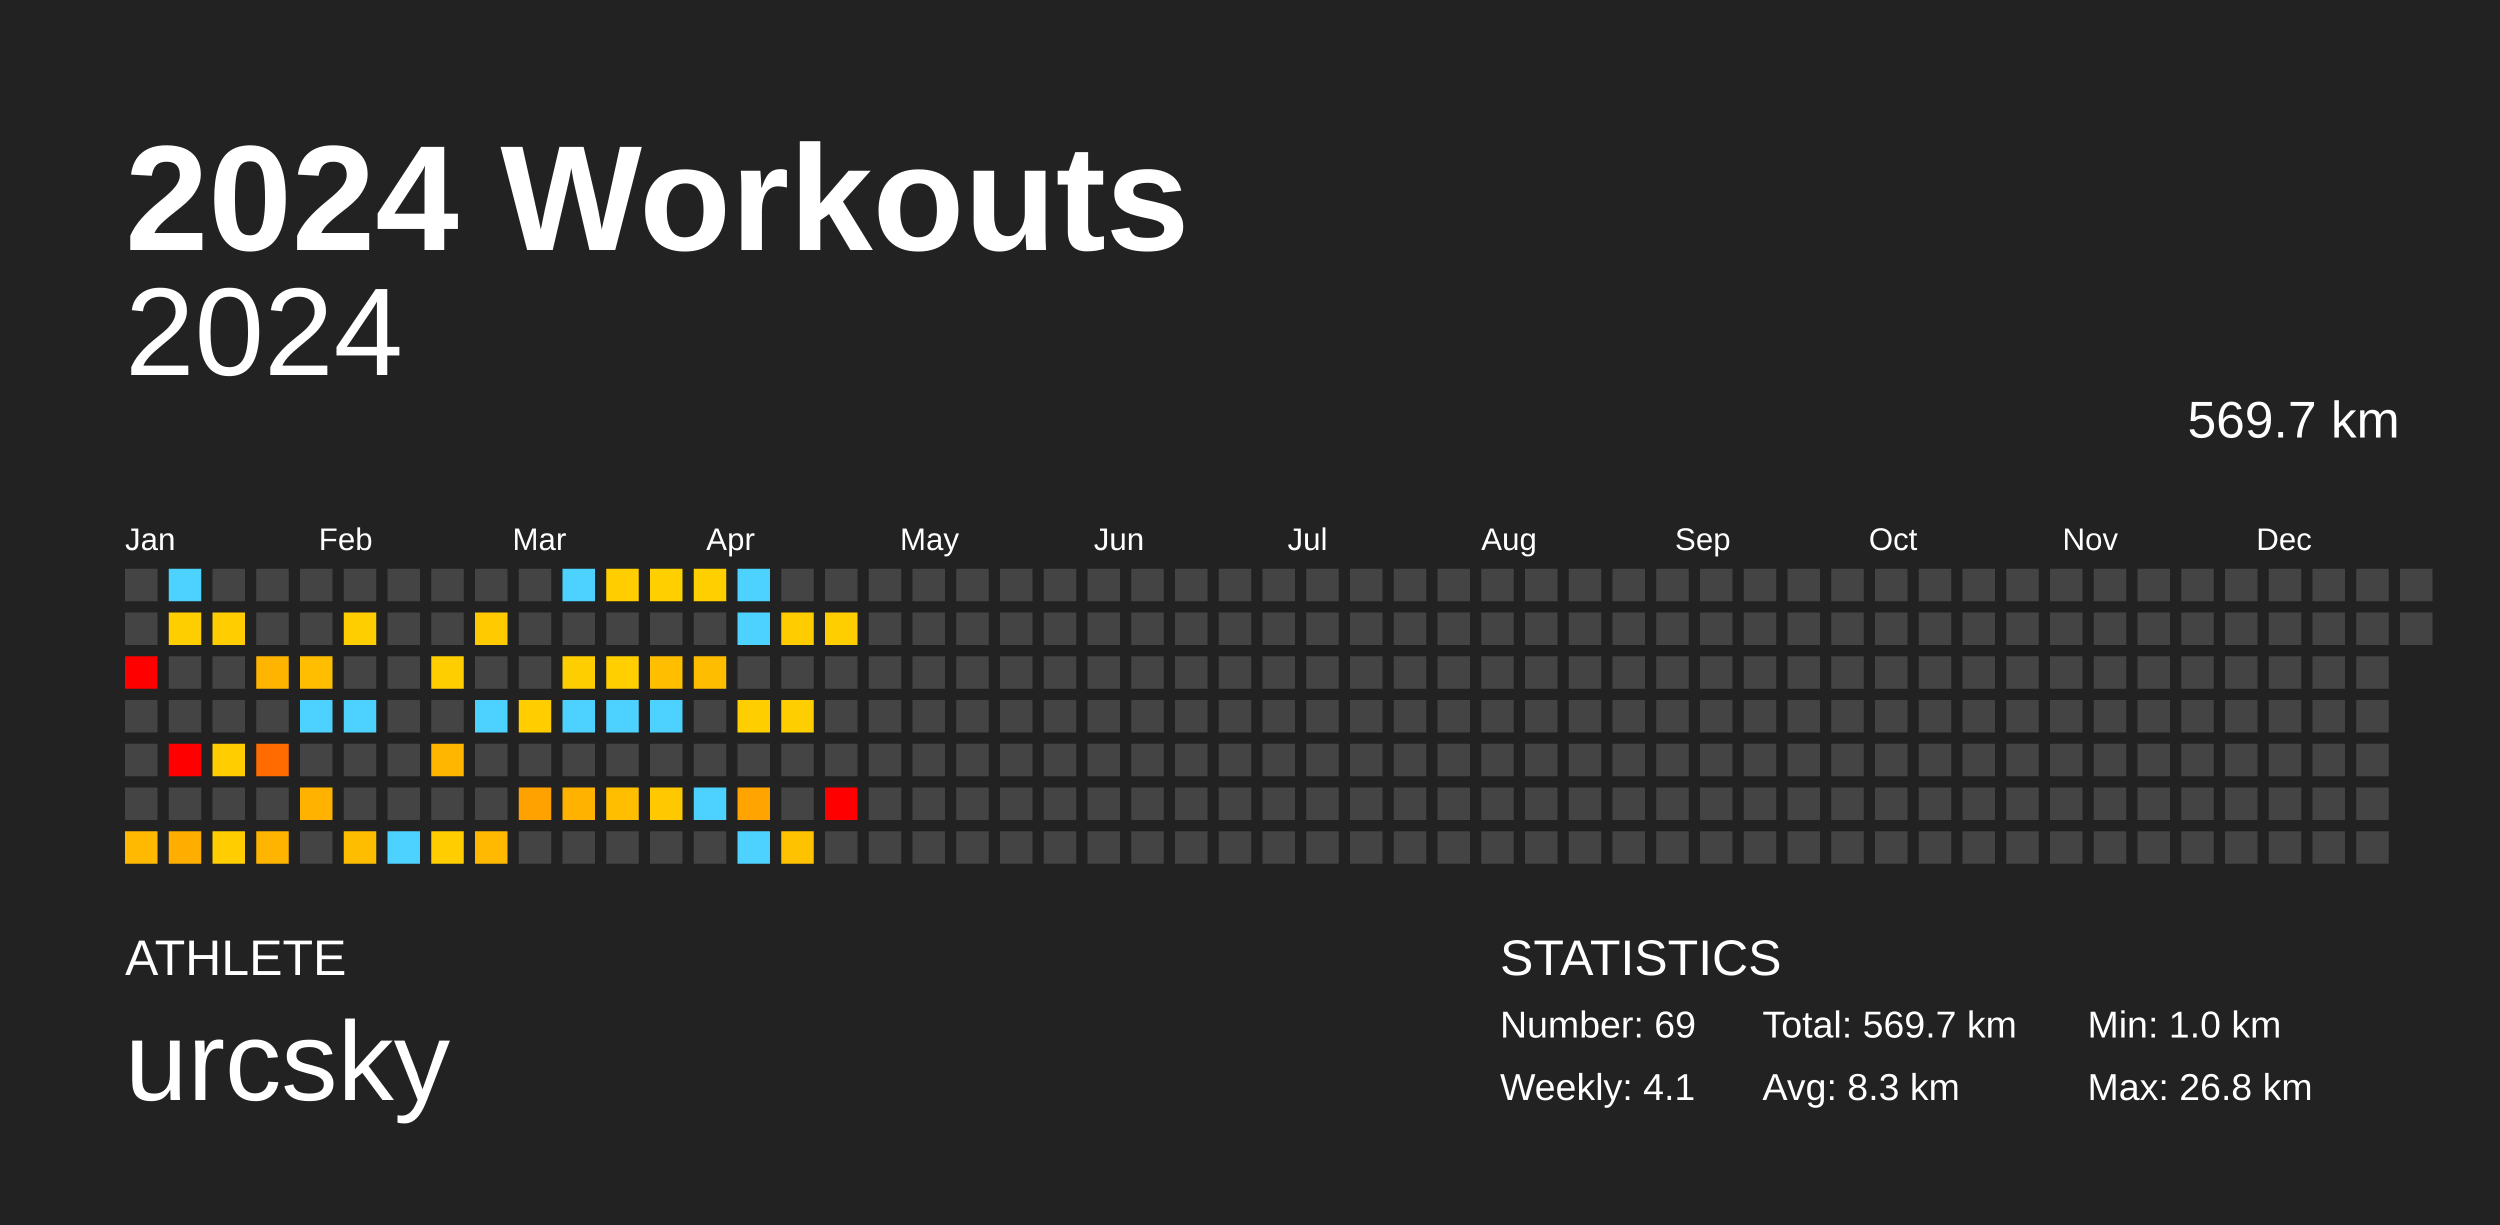
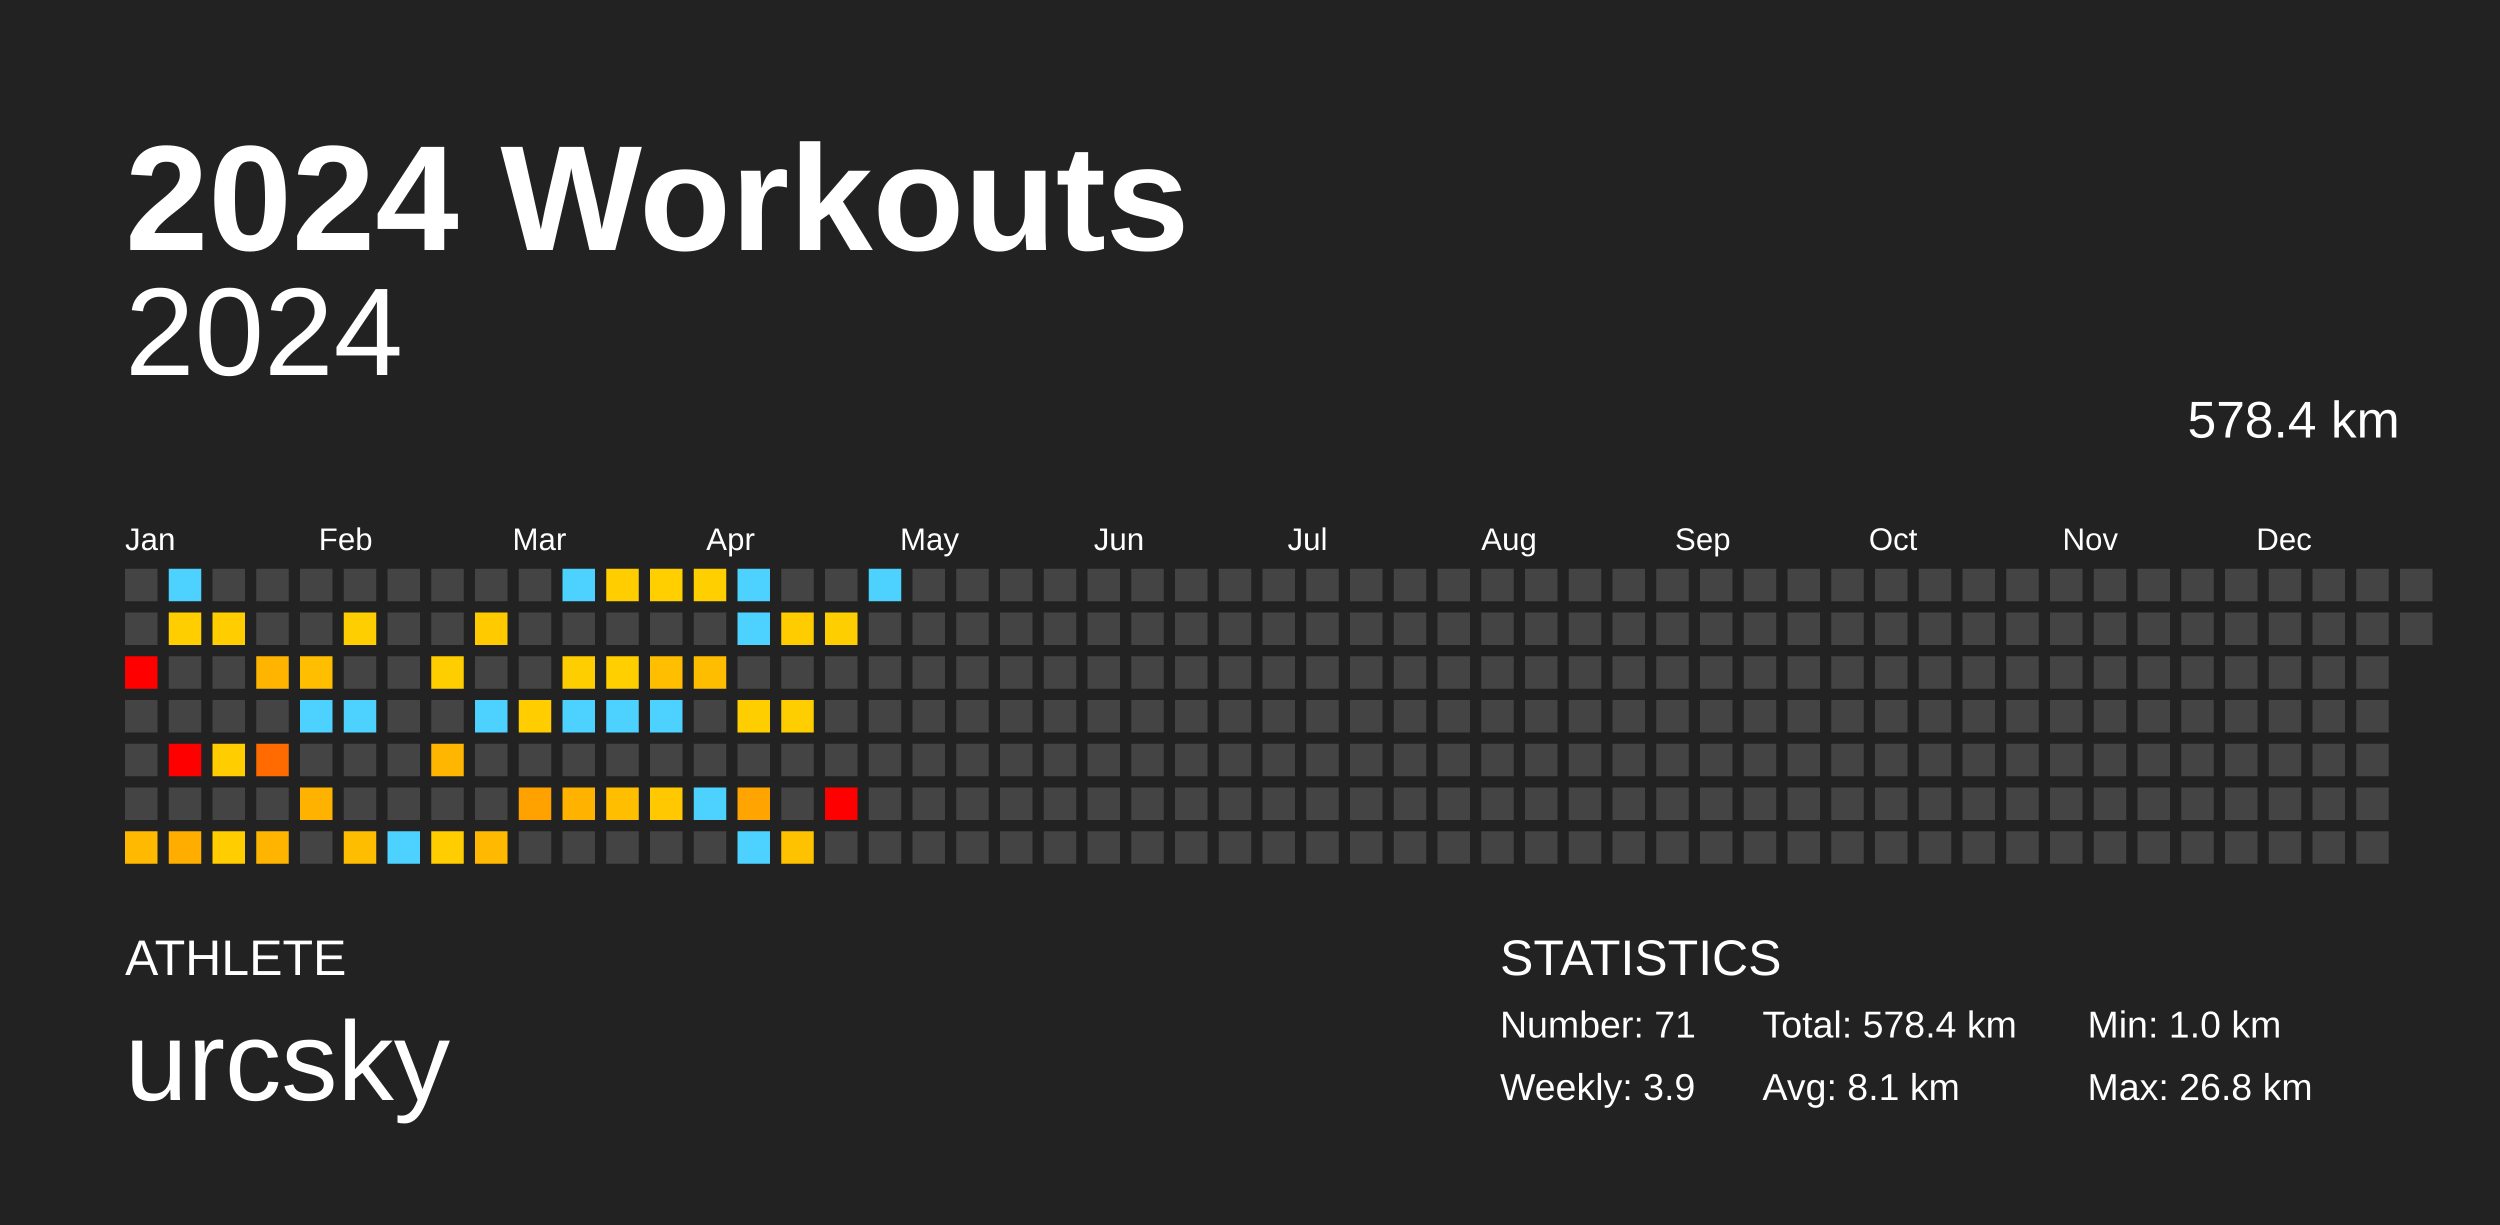
<svg xmlns="http://www.w3.org/2000/svg" baseProfile="full" height="98mm" version="1.1" viewBox="0,0,200,98" width="200mm">
  <defs />
  <rect fill="#222222" height="98" width="200" x="0" y="0" />
  <text fill="#FFFFFF" style="font-size:12px; font-family:Arial; font-weight:bold;" x="10" y="20">2024 Workouts</text>
  <text fill="#FFFFFF" style="font-size:4px; font-family:Arial" x="10" y="78">ATHLETE</text>
  <text fill="#FFFFFF" style="font-size:9px; font-family:Arial" x="10" y="88">urcsky</text>
  <text fill="#FFFFFF" style="font-size:4px; font-family:Arial" x="120" y="78">STATISTICS</text>
-   <text fill="#FFFFFF" style="font-size:3px; font-family:Arial" x="120" y="83">Number: 69</text>
-   <text fill="#FFFFFF" style="font-size:3px; font-family:Arial" x="120" y="88">Weekly: 4.1</text>
-   <text fill="#FFFFFF" style="font-size:3px; font-family:Arial" x="141" y="83">Total: 569.7 km</text>
-   <text fill="#FFFFFF" style="font-size:3px; font-family:Arial" x="141" y="88">Avg: 8.3 km</text>
+   <text fill="#FFFFFF" style="font-size:3px; font-family:Arial" x="120" y="83">Number: 71</text>
+   <text fill="#FFFFFF" style="font-size:3px; font-family:Arial" x="120" y="88">Weekly: 3.9</text>
+   <text fill="#FFFFFF" style="font-size:3px; font-family:Arial" x="141" y="83">Total: 578.4 km</text>
+   <text fill="#FFFFFF" style="font-size:3px; font-family:Arial" x="141" y="88">Avg: 8.1 km</text>
  <text fill="#FFFFFF" style="font-size:3px; font-family:Arial" x="167" y="83">Min: 1.0 km</text>
  <text fill="#FFFFFF" style="font-size:3px; font-family:Arial" x="167" y="88">Max: 26.8 km</text>
  <text alignment-baseline="hanging" fill="#FFFFFF" style="font-size:10.0px; font-family:Arial;" x="10" y="30">2024</text>
-   <text alignment-baseline="hanging" fill="#FFFFFF" style="font-size:4.125px; font-family:Arial;" x="175" y="35">569.7 km</text>
+   <text alignment-baseline="hanging" fill="#FFFFFF" style="font-size:4.125px; font-family:Arial;" x="175" y="35">578.4 km</text>
  <text fill="#FFFFFF" style="font-size:2.5px; font-family:Arial" x="10.0" y="44">Jan</text>
  <text fill="#FFFFFF" style="font-size:2.5px; font-family:Arial" x="25.5" y="44">Feb</text>
  <text fill="#FFFFFF" style="font-size:2.5px; font-family:Arial" x="41.0" y="44">Mar</text>
  <text fill="#FFFFFF" style="font-size:2.5px; font-family:Arial" x="56.5" y="44">Apr</text>
  <text fill="#FFFFFF" style="font-size:2.5px; font-family:Arial" x="72.0" y="44">May</text>
  <text fill="#FFFFFF" style="font-size:2.5px; font-family:Arial" x="87.5" y="44">Jun</text>
  <text fill="#FFFFFF" style="font-size:2.5px; font-family:Arial" x="103.0" y="44">Jul</text>
  <text fill="#FFFFFF" style="font-size:2.5px; font-family:Arial" x="118.5" y="44">Aug</text>
  <text fill="#FFFFFF" style="font-size:2.5px; font-family:Arial" x="134.0" y="44">Sep</text>
  <text fill="#FFFFFF" style="font-size:2.5px; font-family:Arial" x="149.5" y="44">Oct</text>
  <text fill="#FFFFFF" style="font-size:2.5px; font-family:Arial" x="165.0" y="44">Nov</text>
  <text fill="#FFFFFF" style="font-size:2.5px; font-family:Arial" x="180.5" y="44">Dec</text>
  <rect fill="#444444" height="2.6" width="2.6" x="10.0" y="45.5" />
  <rect fill="#444444" height="2.6" width="2.6" x="10.0" y="49.0" />
  <rect fill="red" height="2.6" width="2.6" x="10.0" y="52.5" />
  <rect fill="#444444" height="2.6" width="2.6" x="10.0" y="56.0" />
  <rect fill="#444444" height="2.6" width="2.6" x="10.0" y="59.5" />
  <rect fill="#444444" height="2.6" width="2.6" x="10.0" y="63.0" />
  <rect fill="#ffb900" height="2.6" width="2.6" x="10.0" y="66.5" />
  <rect fill="#4dd2ff" height="2.6" width="2.6" x="13.5" y="45.5" />
  <rect fill="#ffce00" height="2.6" width="2.6" x="13.5" y="49.0" />
  <rect fill="#444444" height="2.6" width="2.6" x="13.5" y="52.5" />
  <rect fill="#444444" height="2.6" width="2.6" x="13.5" y="56.0" />
  <rect fill="red" height="2.6" width="2.6" x="13.5" y="59.5" />
  <rect fill="#444444" height="2.6" width="2.6" x="13.5" y="63.0" />
  <rect fill="#ffae00" height="2.6" width="2.6" x="13.5" y="66.5" />
  <rect fill="#444444" height="2.6" width="2.6" x="17.0" y="45.5" />
  <rect fill="#ffcd00" height="2.6" width="2.6" x="17.0" y="49.0" />
  <rect fill="#444444" height="2.6" width="2.6" x="17.0" y="52.5" />
  <rect fill="#444444" height="2.6" width="2.6" x="17.0" y="56.0" />
  <rect fill="#ffcd00" height="2.6" width="2.6" x="17.0" y="59.5" />
  <rect fill="#444444" height="2.6" width="2.6" x="17.0" y="63.0" />
  <rect fill="#ffcd00" height="2.6" width="2.6" x="17.0" y="66.5" />
  <rect fill="#444444" height="2.6" width="2.6" x="20.5" y="45.5" />
  <rect fill="#444444" height="2.6" width="2.6" x="20.5" y="49.0" />
  <rect fill="#ffb500" height="2.6" width="2.6" x="20.5" y="52.5" />
  <rect fill="#444444" height="2.6" width="2.6" x="20.5" y="56.0" />
  <rect fill="#ff6b00" height="2.6" width="2.6" x="20.5" y="59.5" />
  <rect fill="#444444" height="2.6" width="2.6" x="20.5" y="63.0" />
  <rect fill="#ffb500" height="2.6" width="2.6" x="20.5" y="66.5" />
  <rect fill="#444444" height="2.6" width="2.6" x="24.0" y="45.5" />
  <rect fill="#444444" height="2.6" width="2.6" x="24.0" y="49.0" />
  <rect fill="#ffbf00" height="2.6" width="2.6" x="24.0" y="52.5" />
  <rect fill="#4dd2ff" height="2.6" width="2.6" x="24.0" y="56.0" />
  <rect fill="#444444" height="2.6" width="2.6" x="24.0" y="59.5" />
  <rect fill="#ffb200" height="2.6" width="2.6" x="24.0" y="63.0" />
  <rect fill="#444444" height="2.6" width="2.6" x="24.0" y="66.5" />
  <rect fill="#444444" height="2.6" width="2.6" x="27.5" y="45.5" />
  <rect fill="#ffce00" height="2.6" width="2.6" x="27.5" y="49.0" />
  <rect fill="#444444" height="2.6" width="2.6" x="27.5" y="52.5" />
  <rect fill="#4dd2ff" height="2.6" width="2.6" x="27.5" y="56.0" />
  <rect fill="#444444" height="2.6" width="2.6" x="27.5" y="59.5" />
  <rect fill="#444444" height="2.6" width="2.6" x="27.5" y="63.0" />
  <rect fill="#ffbd00" height="2.6" width="2.6" x="27.5" y="66.5" />
  <rect fill="#444444" height="2.6" width="2.6" x="31.0" y="45.5" />
  <rect fill="#444444" height="2.6" width="2.6" x="31.0" y="49.0" />
  <rect fill="#444444" height="2.6" width="2.6" x="31.0" y="52.5" />
  <rect fill="#444444" height="2.6" width="2.6" x="31.0" y="56.0" />
  <rect fill="#444444" height="2.6" width="2.6" x="31.0" y="59.5" />
  <rect fill="#444444" height="2.6" width="2.6" x="31.0" y="63.0" />
  <rect fill="#4dd2ff" height="2.6" width="2.6" x="31.0" y="66.5" />
  <rect fill="#444444" height="2.6" width="2.6" x="34.5" y="45.5" />
  <rect fill="#444444" height="2.6" width="2.6" x="34.5" y="49.0" />
  <rect fill="#ffce00" height="2.6" width="2.6" x="34.5" y="52.5" />
  <rect fill="#444444" height="2.6" width="2.6" x="34.5" y="56.0" />
  <rect fill="#ffb600" height="2.6" width="2.6" x="34.5" y="59.5" />
  <rect fill="#444444" height="2.6" width="2.6" x="34.5" y="63.0" />
  <rect fill="#ffcd00" height="2.6" width="2.6" x="34.5" y="66.5" />
  <rect fill="#444444" height="2.6" width="2.6" x="38.0" y="45.5" />
  <rect fill="#ffcb00" height="2.6" width="2.6" x="38.0" y="49.0" />
  <rect fill="#444444" height="2.6" width="2.6" x="38.0" y="52.5" />
  <rect fill="#4dd2ff" height="2.6" width="2.6" x="38.0" y="56.0" />
  <rect fill="#444444" height="2.6" width="2.6" x="38.0" y="59.5" />
  <rect fill="#444444" height="2.6" width="2.6" x="38.0" y="63.0" />
  <rect fill="#ffb900" height="2.6" width="2.6" x="38.0" y="66.5" />
  <rect fill="#444444" height="2.6" width="2.6" x="41.5" y="45.5" />
  <rect fill="#444444" height="2.6" width="2.6" x="41.5" y="49.0" />
  <rect fill="#444444" height="2.6" width="2.6" x="41.5" y="52.5" />
  <rect fill="#ffcd00" height="2.6" width="2.6" x="41.5" y="56.0" />
  <rect fill="#444444" height="2.6" width="2.6" x="41.5" y="59.5" />
  <rect fill="#ffa200" height="2.6" width="2.6" x="41.5" y="63.0" />
  <rect fill="#444444" height="2.6" width="2.6" x="41.5" y="66.5" />
  <rect fill="#4dd2ff" height="2.6" width="2.6" x="45.0" y="45.5" />
  <rect fill="#444444" height="2.6" width="2.6" x="45.0" y="49.0" />
  <rect fill="#ffce00" height="2.6" width="2.6" x="45.0" y="52.5" />
  <rect fill="#4dd2ff" height="2.6" width="2.6" x="45.0" y="56.0" />
  <rect fill="#444444" height="2.6" width="2.6" x="45.0" y="59.5" />
  <rect fill="#ffb300" height="2.6" width="2.6" x="45.0" y="63.0" />
  <rect fill="#444444" height="2.6" width="2.6" x="45.0" y="66.5" />
  <rect fill="#ffcd00" height="2.6" width="2.6" x="48.5" y="45.5" />
  <rect fill="#444444" height="2.6" width="2.6" x="48.5" y="49.0" />
  <rect fill="#ffcf00" height="2.6" width="2.6" x="48.5" y="52.5" />
  <rect fill="#4dd2ff" height="2.6" width="2.6" x="48.5" y="56.0" />
  <rect fill="#444444" height="2.6" width="2.6" x="48.5" y="59.5" />
  <rect fill="#ffbf00" height="2.6" width="2.6" x="48.5" y="63.0" />
  <rect fill="#444444" height="2.6" width="2.6" x="48.5" y="66.5" />
  <rect fill="#ffcf00" height="2.6" width="2.6" x="52.0" y="45.5" />
  <rect fill="#444444" height="2.6" width="2.6" x="52.0" y="49.0" />
  <rect fill="#ffbe00" height="2.6" width="2.6" x="52.0" y="52.5" />
  <rect fill="#4dd2ff" height="2.6" width="2.6" x="52.0" y="56.0" />
  <rect fill="#444444" height="2.6" width="2.6" x="52.0" y="59.5" />
  <rect fill="#ffc800" height="2.6" width="2.6" x="52.0" y="63.0" />
  <rect fill="#444444" height="2.6" width="2.6" x="52.0" y="66.5" />
  <rect fill="#ffcf00" height="2.6" width="2.6" x="55.5" y="45.5" />
  <rect fill="#444444" height="2.6" width="2.6" x="55.5" y="49.0" />
  <rect fill="#ffbd00" height="2.6" width="2.6" x="55.5" y="52.5" />
  <rect fill="#444444" height="2.6" width="2.6" x="55.5" y="56.0" />
  <rect fill="#444444" height="2.6" width="2.6" x="55.5" y="59.5" />
  <rect fill="#4dd2ff" height="2.6" width="2.6" x="55.5" y="63.0" />
  <rect fill="#444444" height="2.6" width="2.6" x="55.5" y="66.5" />
  <rect fill="#4dd2ff" height="2.6" width="2.6" x="59.0" y="45.5" />
  <rect fill="#4dd2ff" height="2.6" width="2.6" x="59.0" y="49.0" />
  <rect fill="#444444" height="2.6" width="2.6" x="59.0" y="52.5" />
  <rect fill="#ffce00" height="2.6" width="2.6" x="59.0" y="56.0" />
  <rect fill="#444444" height="2.6" width="2.6" x="59.0" y="59.5" />
  <rect fill="#ffa400" height="2.6" width="2.6" x="59.0" y="63.0" />
  <rect fill="#4dd2ff" height="2.6" width="2.6" x="59.0" y="66.5" />
  <rect fill="#444444" height="2.6" width="2.6" x="62.5" y="45.5" />
  <rect fill="#ffcc00" height="2.6" width="2.6" x="62.5" y="49.0" />
  <rect fill="#444444" height="2.6" width="2.6" x="62.5" y="52.5" />
  <rect fill="#ffce00" height="2.6" width="2.6" x="62.5" y="56.0" />
  <rect fill="#444444" height="2.6" width="2.6" x="62.5" y="59.5" />
  <rect fill="#444444" height="2.6" width="2.6" x="62.5" y="63.0" />
  <rect fill="#ffc200" height="2.6" width="2.6" x="62.5" y="66.5" />
  <rect fill="#444444" height="2.6" width="2.6" x="66.0" y="45.5" />
  <rect fill="#ffce00" height="2.6" width="2.6" x="66.0" y="49.0" />
  <rect fill="#444444" height="2.6" width="2.6" x="66.0" y="52.5" />
  <rect fill="#444444" height="2.6" width="2.6" x="66.0" y="56.0" />
  <rect fill="#444444" height="2.6" width="2.6" x="66.0" y="59.5" />
  <rect fill="red" height="2.6" width="2.6" x="66.0" y="63.0" />
  <rect fill="#444444" height="2.6" width="2.6" x="66.0" y="66.5" />
-   <rect fill="#444444" height="2.6" width="2.6" x="69.5" y="45.5" />
+   <rect fill="#4dd2ff" height="2.6" width="2.6" x="69.5" y="45.5" />
  <rect fill="#444444" height="2.6" width="2.6" x="69.5" y="49.0" />
  <rect fill="#444444" height="2.6" width="2.6" x="69.5" y="52.5" />
  <rect fill="#444444" height="2.6" width="2.6" x="69.5" y="56.0" />
  <rect fill="#444444" height="2.6" width="2.6" x="69.5" y="59.5" />
  <rect fill="#444444" height="2.6" width="2.6" x="69.5" y="63.0" />
  <rect fill="#444444" height="2.6" width="2.6" x="69.5" y="66.5" />
  <rect fill="#444444" height="2.6" width="2.6" x="73.0" y="45.5" />
  <rect fill="#444444" height="2.6" width="2.6" x="73.0" y="49.0" />
  <rect fill="#444444" height="2.6" width="2.6" x="73.0" y="52.5" />
  <rect fill="#444444" height="2.6" width="2.6" x="73.0" y="56.0" />
  <rect fill="#444444" height="2.6" width="2.6" x="73.0" y="59.5" />
  <rect fill="#444444" height="2.6" width="2.6" x="73.0" y="63.0" />
  <rect fill="#444444" height="2.6" width="2.6" x="73.0" y="66.5" />
  <rect fill="#444444" height="2.6" width="2.6" x="76.5" y="45.5" />
  <rect fill="#444444" height="2.6" width="2.6" x="76.5" y="49.0" />
  <rect fill="#444444" height="2.6" width="2.6" x="76.5" y="52.5" />
  <rect fill="#444444" height="2.6" width="2.6" x="76.5" y="56.0" />
  <rect fill="#444444" height="2.6" width="2.6" x="76.5" y="59.5" />
  <rect fill="#444444" height="2.6" width="2.6" x="76.5" y="63.0" />
  <rect fill="#444444" height="2.6" width="2.6" x="76.5" y="66.5" />
  <rect fill="#444444" height="2.6" width="2.6" x="80.0" y="45.5" />
  <rect fill="#444444" height="2.6" width="2.6" x="80.0" y="49.0" />
  <rect fill="#444444" height="2.6" width="2.6" x="80.0" y="52.5" />
  <rect fill="#444444" height="2.6" width="2.6" x="80.0" y="56.0" />
  <rect fill="#444444" height="2.6" width="2.6" x="80.0" y="59.5" />
  <rect fill="#444444" height="2.6" width="2.6" x="80.0" y="63.0" />
  <rect fill="#444444" height="2.6" width="2.6" x="80.0" y="66.5" />
  <rect fill="#444444" height="2.6" width="2.6" x="83.5" y="45.5" />
  <rect fill="#444444" height="2.6" width="2.6" x="83.5" y="49.0" />
  <rect fill="#444444" height="2.6" width="2.6" x="83.5" y="52.5" />
  <rect fill="#444444" height="2.6" width="2.6" x="83.5" y="56.0" />
  <rect fill="#444444" height="2.6" width="2.6" x="83.5" y="59.5" />
  <rect fill="#444444" height="2.6" width="2.6" x="83.5" y="63.0" />
  <rect fill="#444444" height="2.6" width="2.6" x="83.5" y="66.5" />
  <rect fill="#444444" height="2.6" width="2.6" x="87.0" y="45.5" />
  <rect fill="#444444" height="2.6" width="2.6" x="87.0" y="49.0" />
  <rect fill="#444444" height="2.6" width="2.6" x="87.0" y="52.5" />
  <rect fill="#444444" height="2.6" width="2.6" x="87.0" y="56.0" />
  <rect fill="#444444" height="2.6" width="2.6" x="87.0" y="59.5" />
  <rect fill="#444444" height="2.6" width="2.6" x="87.0" y="63.0" />
  <rect fill="#444444" height="2.6" width="2.6" x="87.0" y="66.5" />
  <rect fill="#444444" height="2.6" width="2.6" x="90.5" y="45.5" />
  <rect fill="#444444" height="2.6" width="2.6" x="90.5" y="49.0" />
  <rect fill="#444444" height="2.6" width="2.6" x="90.5" y="52.5" />
  <rect fill="#444444" height="2.6" width="2.6" x="90.5" y="56.0" />
  <rect fill="#444444" height="2.6" width="2.6" x="90.5" y="59.5" />
  <rect fill="#444444" height="2.6" width="2.6" x="90.5" y="63.0" />
  <rect fill="#444444" height="2.6" width="2.6" x="90.5" y="66.5" />
  <rect fill="#444444" height="2.6" width="2.6" x="94.0" y="45.5" />
  <rect fill="#444444" height="2.6" width="2.6" x="94.0" y="49.0" />
  <rect fill="#444444" height="2.6" width="2.6" x="94.0" y="52.5" />
  <rect fill="#444444" height="2.6" width="2.6" x="94.0" y="56.0" />
  <rect fill="#444444" height="2.6" width="2.6" x="94.0" y="59.5" />
  <rect fill="#444444" height="2.6" width="2.6" x="94.0" y="63.0" />
  <rect fill="#444444" height="2.6" width="2.6" x="94.0" y="66.5" />
  <rect fill="#444444" height="2.6" width="2.6" x="97.5" y="45.5" />
  <rect fill="#444444" height="2.6" width="2.6" x="97.5" y="49.0" />
  <rect fill="#444444" height="2.6" width="2.6" x="97.5" y="52.5" />
  <rect fill="#444444" height="2.6" width="2.6" x="97.5" y="56.0" />
  <rect fill="#444444" height="2.6" width="2.6" x="97.5" y="59.5" />
  <rect fill="#444444" height="2.6" width="2.6" x="97.5" y="63.0" />
  <rect fill="#444444" height="2.6" width="2.6" x="97.5" y="66.5" />
  <rect fill="#444444" height="2.6" width="2.6" x="101.0" y="45.5" />
  <rect fill="#444444" height="2.6" width="2.6" x="101.0" y="49.0" />
  <rect fill="#444444" height="2.6" width="2.6" x="101.0" y="52.5" />
  <rect fill="#444444" height="2.6" width="2.6" x="101.0" y="56.0" />
  <rect fill="#444444" height="2.6" width="2.6" x="101.0" y="59.5" />
  <rect fill="#444444" height="2.6" width="2.6" x="101.0" y="63.0" />
  <rect fill="#444444" height="2.6" width="2.6" x="101.0" y="66.5" />
  <rect fill="#444444" height="2.6" width="2.6" x="104.5" y="45.5" />
  <rect fill="#444444" height="2.6" width="2.6" x="104.5" y="49.0" />
  <rect fill="#444444" height="2.6" width="2.6" x="104.5" y="52.5" />
  <rect fill="#444444" height="2.6" width="2.6" x="104.5" y="56.0" />
  <rect fill="#444444" height="2.6" width="2.6" x="104.5" y="59.5" />
  <rect fill="#444444" height="2.6" width="2.6" x="104.5" y="63.0" />
  <rect fill="#444444" height="2.6" width="2.6" x="104.5" y="66.5" />
  <rect fill="#444444" height="2.6" width="2.6" x="108.0" y="45.5" />
  <rect fill="#444444" height="2.6" width="2.6" x="108.0" y="49.0" />
  <rect fill="#444444" height="2.6" width="2.6" x="108.0" y="52.5" />
  <rect fill="#444444" height="2.6" width="2.6" x="108.0" y="56.0" />
  <rect fill="#444444" height="2.6" width="2.6" x="108.0" y="59.5" />
  <rect fill="#444444" height="2.6" width="2.6" x="108.0" y="63.0" />
  <rect fill="#444444" height="2.6" width="2.6" x="108.0" y="66.5" />
  <rect fill="#444444" height="2.6" width="2.6" x="111.5" y="45.5" />
  <rect fill="#444444" height="2.6" width="2.6" x="111.5" y="49.0" />
  <rect fill="#444444" height="2.6" width="2.6" x="111.5" y="52.5" />
  <rect fill="#444444" height="2.6" width="2.6" x="111.5" y="56.0" />
  <rect fill="#444444" height="2.6" width="2.6" x="111.5" y="59.5" />
  <rect fill="#444444" height="2.6" width="2.6" x="111.5" y="63.0" />
  <rect fill="#444444" height="2.6" width="2.6" x="111.5" y="66.5" />
  <rect fill="#444444" height="2.6" width="2.6" x="115.0" y="45.5" />
  <rect fill="#444444" height="2.6" width="2.6" x="115.0" y="49.0" />
  <rect fill="#444444" height="2.6" width="2.6" x="115.0" y="52.5" />
  <rect fill="#444444" height="2.6" width="2.6" x="115.0" y="56.0" />
  <rect fill="#444444" height="2.6" width="2.6" x="115.0" y="59.5" />
  <rect fill="#444444" height="2.6" width="2.6" x="115.0" y="63.0" />
  <rect fill="#444444" height="2.6" width="2.6" x="115.0" y="66.5" />
  <rect fill="#444444" height="2.6" width="2.6" x="118.5" y="45.5" />
  <rect fill="#444444" height="2.6" width="2.6" x="118.5" y="49.0" />
  <rect fill="#444444" height="2.6" width="2.6" x="118.5" y="52.5" />
  <rect fill="#444444" height="2.6" width="2.6" x="118.5" y="56.0" />
  <rect fill="#444444" height="2.6" width="2.6" x="118.5" y="59.5" />
  <rect fill="#444444" height="2.6" width="2.6" x="118.5" y="63.0" />
  <rect fill="#444444" height="2.6" width="2.6" x="118.5" y="66.5" />
  <rect fill="#444444" height="2.6" width="2.6" x="122.0" y="45.5" />
  <rect fill="#444444" height="2.6" width="2.6" x="122.0" y="49.0" />
  <rect fill="#444444" height="2.6" width="2.6" x="122.0" y="52.5" />
  <rect fill="#444444" height="2.6" width="2.6" x="122.0" y="56.0" />
  <rect fill="#444444" height="2.6" width="2.6" x="122.0" y="59.5" />
  <rect fill="#444444" height="2.6" width="2.6" x="122.0" y="63.0" />
  <rect fill="#444444" height="2.6" width="2.6" x="122.0" y="66.5" />
  <rect fill="#444444" height="2.6" width="2.6" x="125.5" y="45.5" />
  <rect fill="#444444" height="2.6" width="2.6" x="125.5" y="49.0" />
  <rect fill="#444444" height="2.6" width="2.6" x="125.5" y="52.5" />
  <rect fill="#444444" height="2.6" width="2.6" x="125.5" y="56.0" />
  <rect fill="#444444" height="2.6" width="2.6" x="125.5" y="59.5" />
  <rect fill="#444444" height="2.6" width="2.6" x="125.5" y="63.0" />
  <rect fill="#444444" height="2.6" width="2.6" x="125.5" y="66.5" />
  <rect fill="#444444" height="2.6" width="2.6" x="129.0" y="45.5" />
  <rect fill="#444444" height="2.6" width="2.6" x="129.0" y="49.0" />
  <rect fill="#444444" height="2.6" width="2.6" x="129.0" y="52.5" />
  <rect fill="#444444" height="2.6" width="2.6" x="129.0" y="56.0" />
  <rect fill="#444444" height="2.6" width="2.6" x="129.0" y="59.5" />
  <rect fill="#444444" height="2.6" width="2.6" x="129.0" y="63.0" />
  <rect fill="#444444" height="2.6" width="2.6" x="129.0" y="66.5" />
  <rect fill="#444444" height="2.6" width="2.6" x="132.5" y="45.5" />
  <rect fill="#444444" height="2.6" width="2.6" x="132.5" y="49.0" />
  <rect fill="#444444" height="2.6" width="2.6" x="132.5" y="52.5" />
  <rect fill="#444444" height="2.6" width="2.6" x="132.5" y="56.0" />
  <rect fill="#444444" height="2.6" width="2.6" x="132.5" y="59.5" />
  <rect fill="#444444" height="2.6" width="2.6" x="132.5" y="63.0" />
  <rect fill="#444444" height="2.6" width="2.6" x="132.5" y="66.5" />
  <rect fill="#444444" height="2.6" width="2.6" x="136.0" y="45.5" />
  <rect fill="#444444" height="2.6" width="2.6" x="136.0" y="49.0" />
  <rect fill="#444444" height="2.6" width="2.6" x="136.0" y="52.5" />
  <rect fill="#444444" height="2.6" width="2.6" x="136.0" y="56.0" />
  <rect fill="#444444" height="2.6" width="2.6" x="136.0" y="59.5" />
  <rect fill="#444444" height="2.6" width="2.6" x="136.0" y="63.0" />
  <rect fill="#444444" height="2.6" width="2.6" x="136.0" y="66.5" />
  <rect fill="#444444" height="2.6" width="2.6" x="139.5" y="45.5" />
  <rect fill="#444444" height="2.6" width="2.6" x="139.5" y="49.0" />
  <rect fill="#444444" height="2.6" width="2.6" x="139.5" y="52.5" />
  <rect fill="#444444" height="2.6" width="2.6" x="139.5" y="56.0" />
  <rect fill="#444444" height="2.6" width="2.6" x="139.5" y="59.5" />
  <rect fill="#444444" height="2.6" width="2.6" x="139.5" y="63.0" />
  <rect fill="#444444" height="2.6" width="2.6" x="139.5" y="66.5" />
  <rect fill="#444444" height="2.6" width="2.6" x="143.0" y="45.5" />
  <rect fill="#444444" height="2.6" width="2.6" x="143.0" y="49.0" />
  <rect fill="#444444" height="2.6" width="2.6" x="143.0" y="52.5" />
  <rect fill="#444444" height="2.6" width="2.6" x="143.0" y="56.0" />
  <rect fill="#444444" height="2.6" width="2.6" x="143.0" y="59.5" />
  <rect fill="#444444" height="2.6" width="2.6" x="143.0" y="63.0" />
  <rect fill="#444444" height="2.6" width="2.6" x="143.0" y="66.5" />
  <rect fill="#444444" height="2.6" width="2.6" x="146.5" y="45.5" />
  <rect fill="#444444" height="2.6" width="2.6" x="146.5" y="49.0" />
  <rect fill="#444444" height="2.6" width="2.6" x="146.5" y="52.5" />
  <rect fill="#444444" height="2.6" width="2.6" x="146.5" y="56.0" />
  <rect fill="#444444" height="2.6" width="2.6" x="146.5" y="59.5" />
  <rect fill="#444444" height="2.6" width="2.6" x="146.5" y="63.0" />
  <rect fill="#444444" height="2.6" width="2.6" x="146.5" y="66.5" />
  <rect fill="#444444" height="2.6" width="2.6" x="150.0" y="45.5" />
  <rect fill="#444444" height="2.6" width="2.6" x="150.0" y="49.0" />
  <rect fill="#444444" height="2.6" width="2.6" x="150.0" y="52.5" />
  <rect fill="#444444" height="2.6" width="2.6" x="150.0" y="56.0" />
  <rect fill="#444444" height="2.6" width="2.6" x="150.0" y="59.5" />
  <rect fill="#444444" height="2.6" width="2.6" x="150.0" y="63.0" />
  <rect fill="#444444" height="2.6" width="2.6" x="150.0" y="66.5" />
  <rect fill="#444444" height="2.6" width="2.6" x="153.5" y="45.5" />
  <rect fill="#444444" height="2.6" width="2.6" x="153.5" y="49.0" />
  <rect fill="#444444" height="2.6" width="2.6" x="153.5" y="52.5" />
  <rect fill="#444444" height="2.6" width="2.6" x="153.5" y="56.0" />
  <rect fill="#444444" height="2.6" width="2.6" x="153.5" y="59.5" />
  <rect fill="#444444" height="2.6" width="2.6" x="153.5" y="63.0" />
  <rect fill="#444444" height="2.6" width="2.6" x="153.5" y="66.5" />
  <rect fill="#444444" height="2.6" width="2.6" x="157.0" y="45.5" />
  <rect fill="#444444" height="2.6" width="2.6" x="157.0" y="49.0" />
  <rect fill="#444444" height="2.6" width="2.6" x="157.0" y="52.5" />
  <rect fill="#444444" height="2.6" width="2.6" x="157.0" y="56.0" />
  <rect fill="#444444" height="2.6" width="2.6" x="157.0" y="59.5" />
  <rect fill="#444444" height="2.6" width="2.6" x="157.0" y="63.0" />
  <rect fill="#444444" height="2.6" width="2.6" x="157.0" y="66.5" />
  <rect fill="#444444" height="2.6" width="2.6" x="160.5" y="45.5" />
  <rect fill="#444444" height="2.6" width="2.6" x="160.5" y="49.0" />
  <rect fill="#444444" height="2.6" width="2.6" x="160.5" y="52.5" />
  <rect fill="#444444" height="2.6" width="2.6" x="160.5" y="56.0" />
  <rect fill="#444444" height="2.6" width="2.6" x="160.5" y="59.5" />
  <rect fill="#444444" height="2.6" width="2.6" x="160.5" y="63.0" />
  <rect fill="#444444" height="2.6" width="2.6" x="160.5" y="66.5" />
  <rect fill="#444444" height="2.6" width="2.6" x="164.0" y="45.5" />
  <rect fill="#444444" height="2.6" width="2.6" x="164.0" y="49.0" />
  <rect fill="#444444" height="2.6" width="2.6" x="164.0" y="52.5" />
  <rect fill="#444444" height="2.6" width="2.6" x="164.0" y="56.0" />
  <rect fill="#444444" height="2.6" width="2.6" x="164.0" y="59.5" />
  <rect fill="#444444" height="2.6" width="2.6" x="164.0" y="63.0" />
  <rect fill="#444444" height="2.6" width="2.6" x="164.0" y="66.5" />
  <rect fill="#444444" height="2.6" width="2.6" x="167.5" y="45.5" />
  <rect fill="#444444" height="2.6" width="2.6" x="167.5" y="49.0" />
  <rect fill="#444444" height="2.6" width="2.6" x="167.5" y="52.5" />
  <rect fill="#444444" height="2.6" width="2.6" x="167.5" y="56.0" />
  <rect fill="#444444" height="2.6" width="2.6" x="167.5" y="59.5" />
  <rect fill="#444444" height="2.6" width="2.6" x="167.5" y="63.0" />
  <rect fill="#444444" height="2.6" width="2.6" x="167.5" y="66.5" />
  <rect fill="#444444" height="2.6" width="2.6" x="171.0" y="45.5" />
  <rect fill="#444444" height="2.6" width="2.6" x="171.0" y="49.0" />
  <rect fill="#444444" height="2.6" width="2.6" x="171.0" y="52.5" />
  <rect fill="#444444" height="2.6" width="2.6" x="171.0" y="56.0" />
  <rect fill="#444444" height="2.6" width="2.6" x="171.0" y="59.5" />
  <rect fill="#444444" height="2.6" width="2.6" x="171.0" y="63.0" />
  <rect fill="#444444" height="2.6" width="2.6" x="171.0" y="66.5" />
  <rect fill="#444444" height="2.6" width="2.6" x="174.5" y="45.5" />
  <rect fill="#444444" height="2.6" width="2.6" x="174.5" y="49.0" />
  <rect fill="#444444" height="2.6" width="2.6" x="174.5" y="52.5" />
  <rect fill="#444444" height="2.6" width="2.6" x="174.5" y="56.0" />
  <rect fill="#444444" height="2.6" width="2.6" x="174.5" y="59.5" />
  <rect fill="#444444" height="2.6" width="2.6" x="174.5" y="63.0" />
  <rect fill="#444444" height="2.6" width="2.6" x="174.5" y="66.5" />
  <rect fill="#444444" height="2.6" width="2.6" x="178.0" y="45.5" />
  <rect fill="#444444" height="2.6" width="2.6" x="178.0" y="49.0" />
  <rect fill="#444444" height="2.6" width="2.6" x="178.0" y="52.5" />
  <rect fill="#444444" height="2.6" width="2.6" x="178.0" y="56.0" />
  <rect fill="#444444" height="2.6" width="2.6" x="178.0" y="59.5" />
  <rect fill="#444444" height="2.6" width="2.6" x="178.0" y="63.0" />
  <rect fill="#444444" height="2.6" width="2.6" x="178.0" y="66.5" />
  <rect fill="#444444" height="2.6" width="2.6" x="181.5" y="45.5" />
  <rect fill="#444444" height="2.6" width="2.6" x="181.5" y="49.0" />
  <rect fill="#444444" height="2.6" width="2.6" x="181.5" y="52.5" />
  <rect fill="#444444" height="2.6" width="2.6" x="181.5" y="56.0" />
  <rect fill="#444444" height="2.6" width="2.6" x="181.5" y="59.5" />
  <rect fill="#444444" height="2.6" width="2.6" x="181.5" y="63.0" />
  <rect fill="#444444" height="2.6" width="2.6" x="181.5" y="66.5" />
  <rect fill="#444444" height="2.6" width="2.6" x="185.0" y="45.5" />
  <rect fill="#444444" height="2.6" width="2.6" x="185.0" y="49.0" />
  <rect fill="#444444" height="2.6" width="2.6" x="185.0" y="52.5" />
  <rect fill="#444444" height="2.6" width="2.6" x="185.0" y="56.0" />
  <rect fill="#444444" height="2.6" width="2.6" x="185.0" y="59.5" />
  <rect fill="#444444" height="2.6" width="2.6" x="185.0" y="63.0" />
  <rect fill="#444444" height="2.6" width="2.6" x="185.0" y="66.5" />
  <rect fill="#444444" height="2.6" width="2.6" x="188.5" y="45.5" />
  <rect fill="#444444" height="2.6" width="2.6" x="188.5" y="49.0" />
  <rect fill="#444444" height="2.6" width="2.6" x="188.5" y="52.5" />
  <rect fill="#444444" height="2.6" width="2.6" x="188.5" y="56.0" />
  <rect fill="#444444" height="2.6" width="2.6" x="188.5" y="59.5" />
  <rect fill="#444444" height="2.6" width="2.6" x="188.5" y="63.0" />
  <rect fill="#444444" height="2.6" width="2.6" x="188.5" y="66.5" />
  <rect fill="#444444" height="2.6" width="2.6" x="192.0" y="45.5" />
  <rect fill="#444444" height="2.6" width="2.6" x="192.0" y="49.0" />
</svg>
